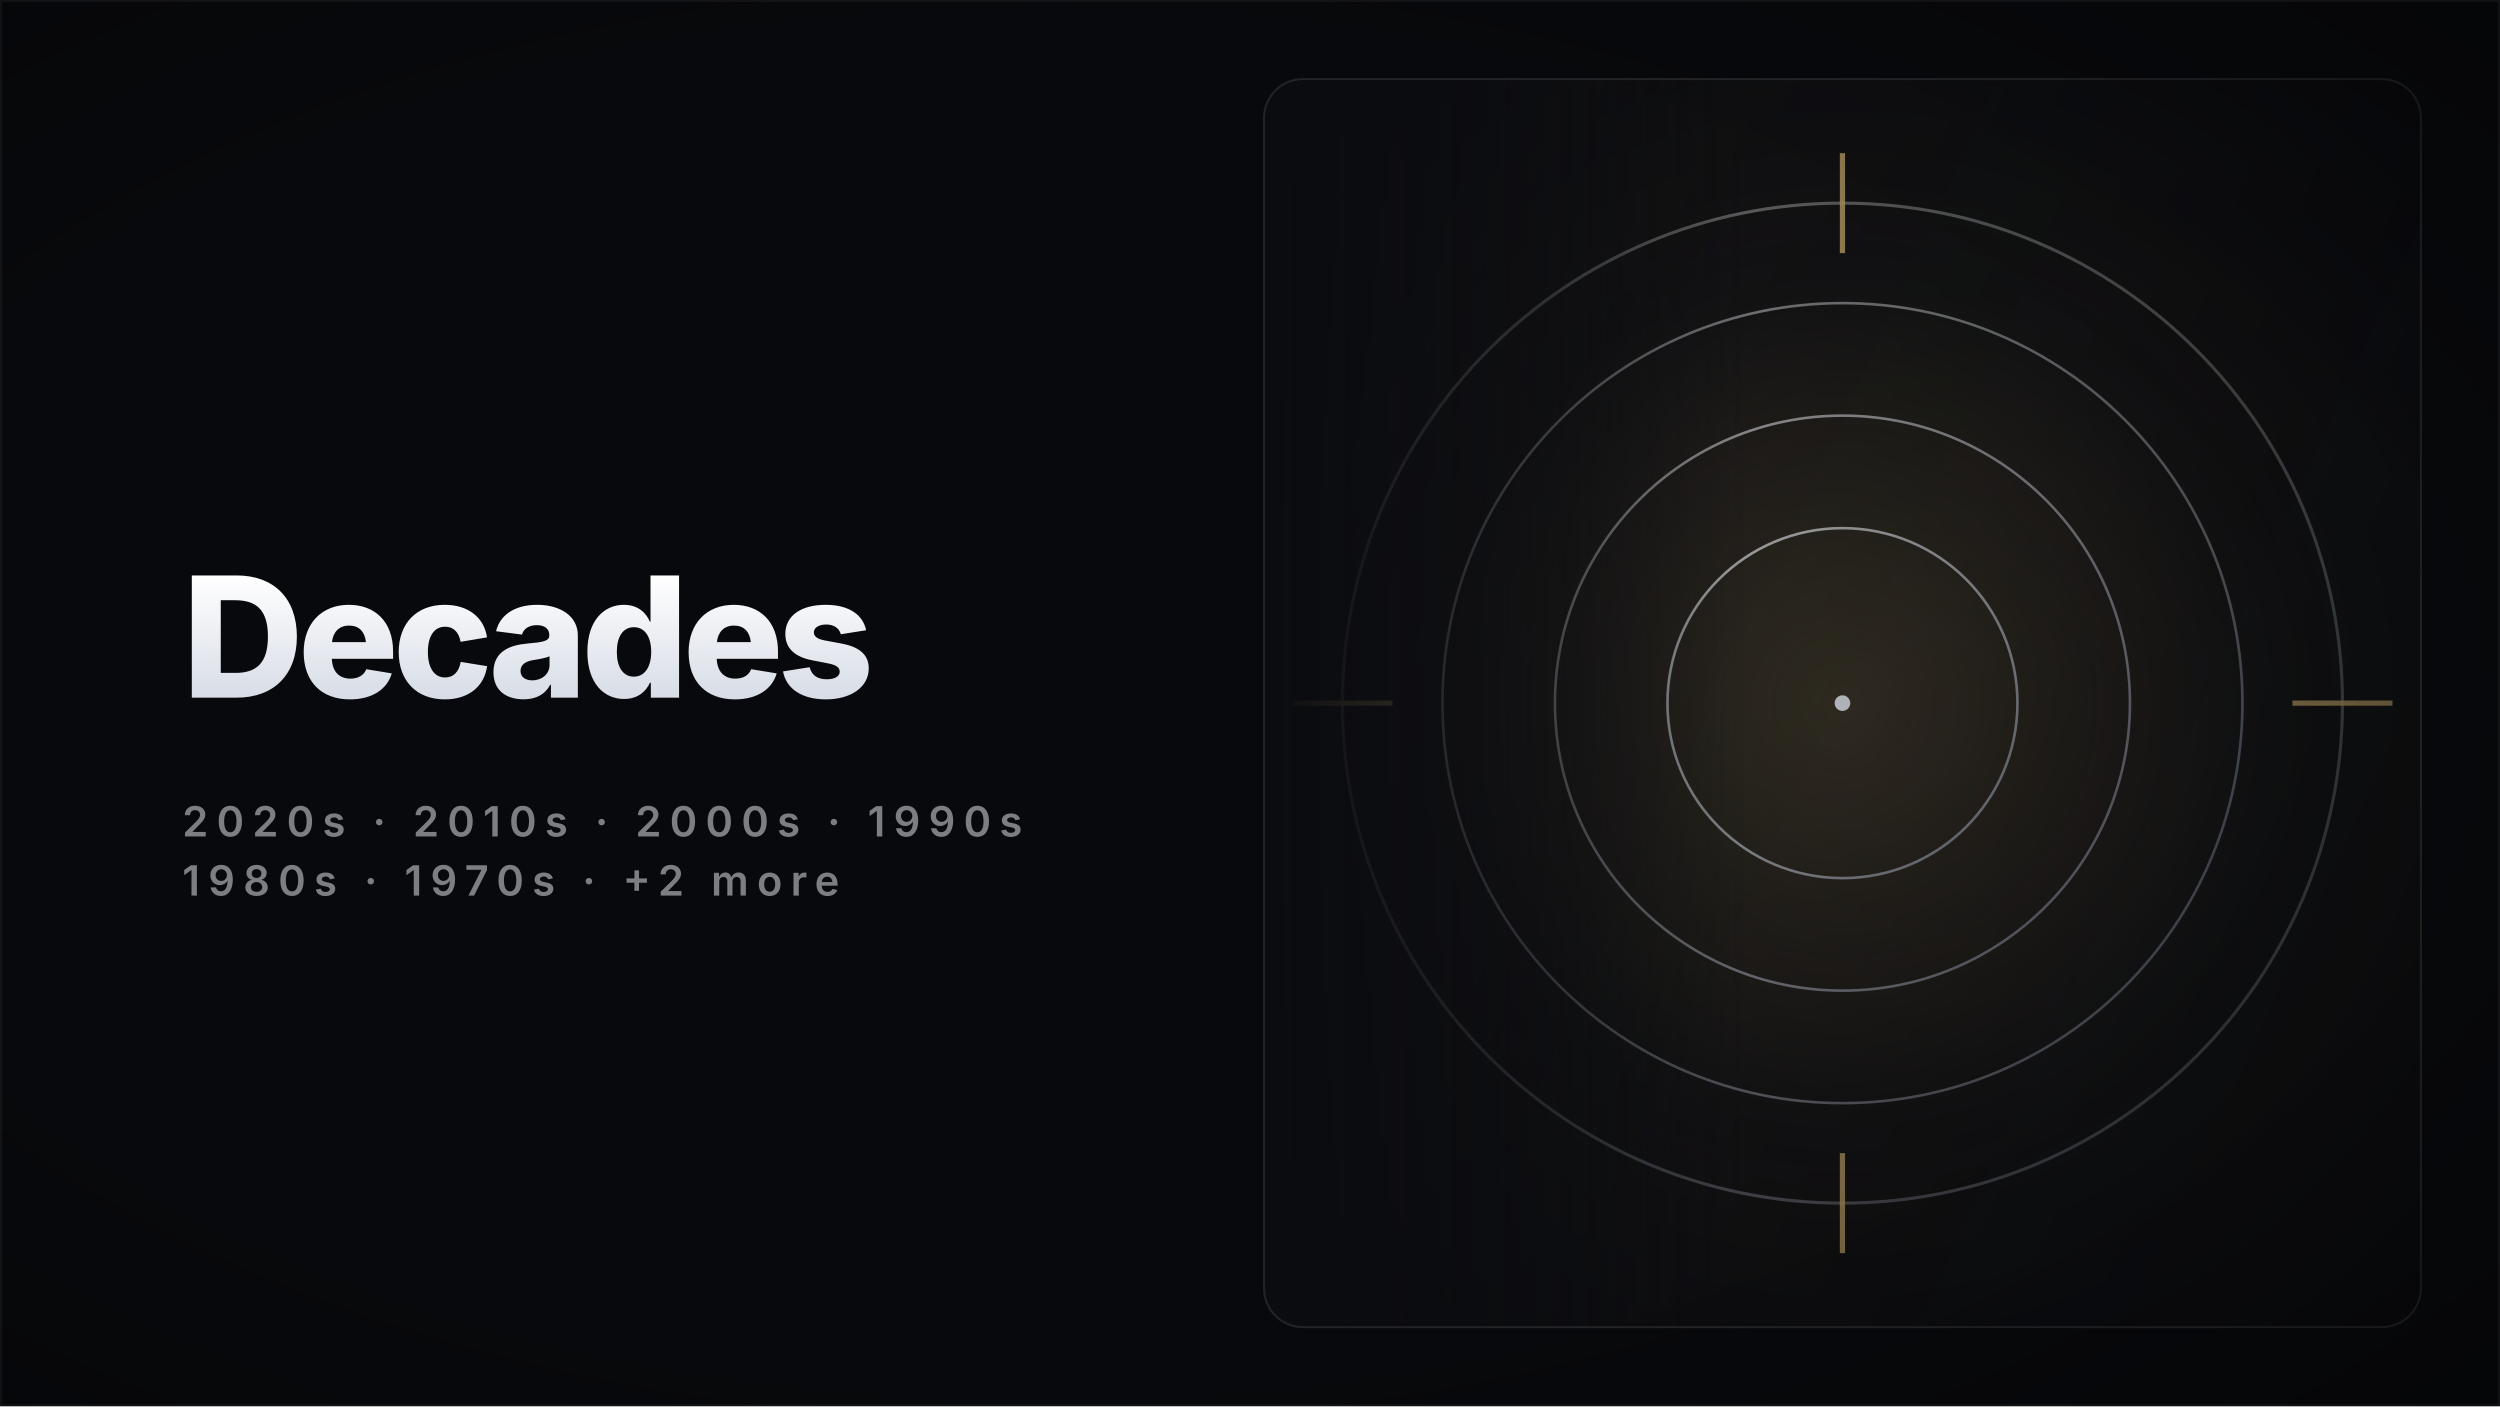
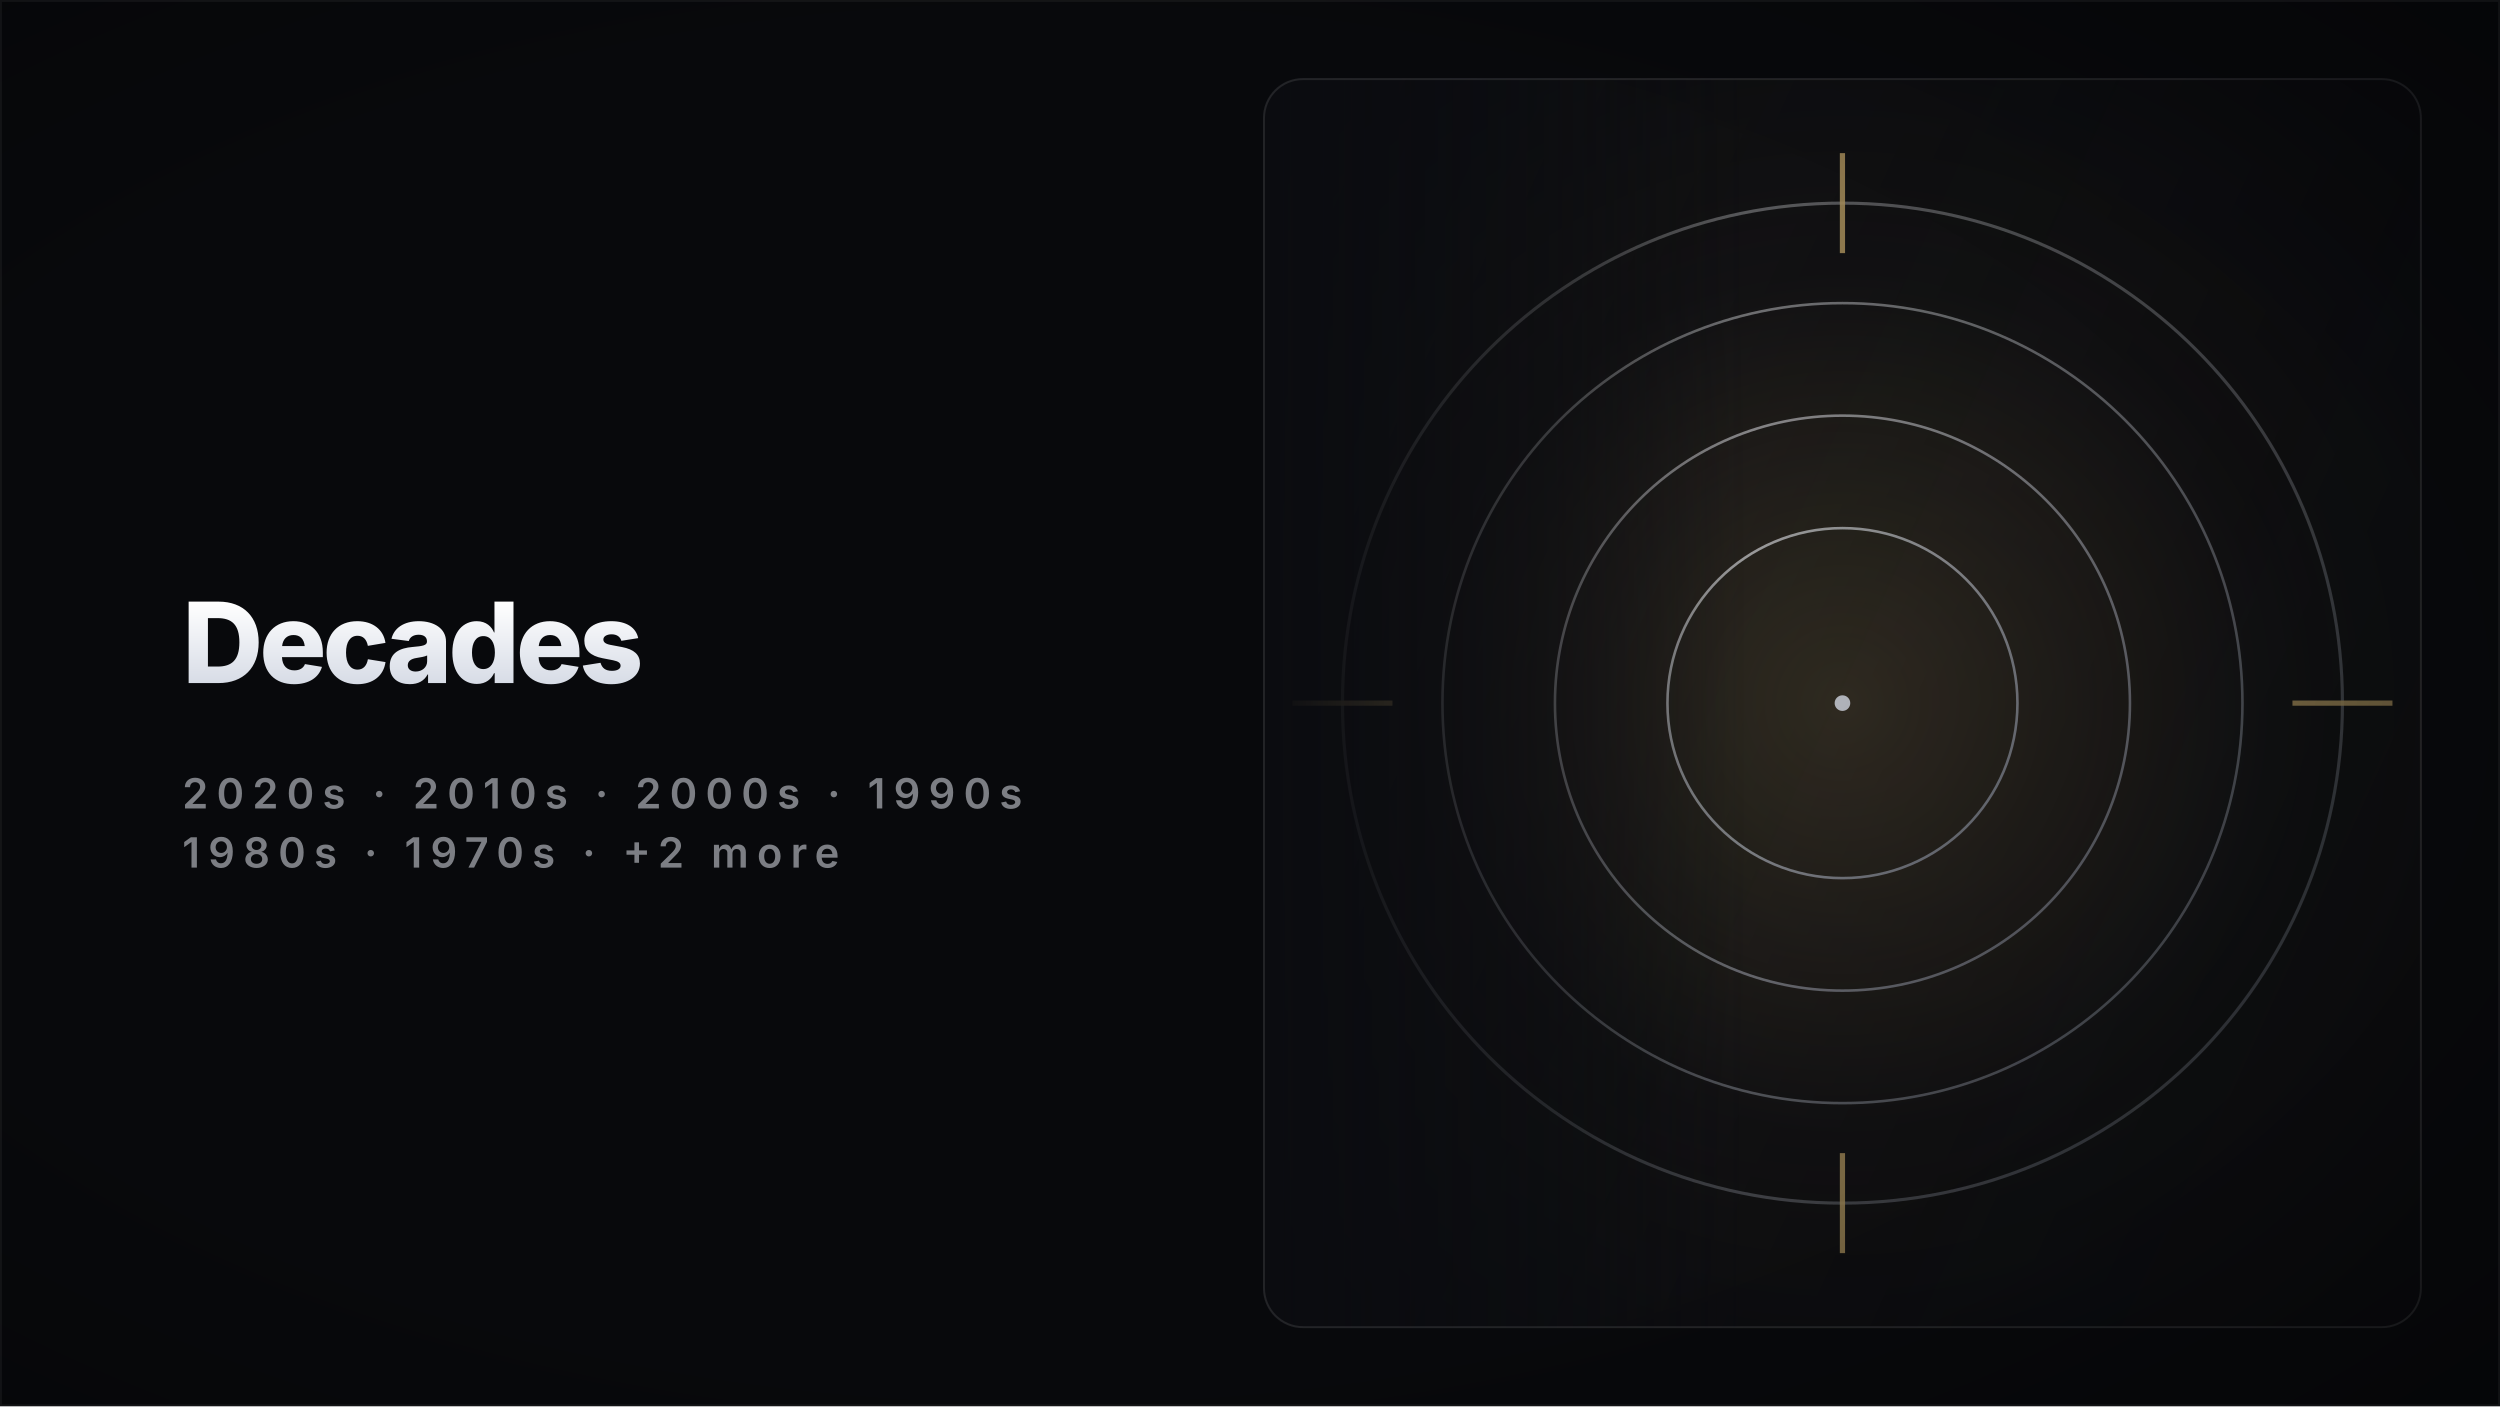
<svg xmlns="http://www.w3.org/2000/svg" width="1920" height="1080" viewBox="0 0 1920 1080" role="img" aria-label="Decades — movies collection cover" shape-rendering="geometricPrecision" text-rendering="geometricPrecision">
  <defs>
    <linearGradient id="titleFill" x1="0" y1="0" x2="0" y2="1">
      <stop offset="0" stop-color="#FFFFFF" />
      <stop offset="1" stop-color="#D7DCE6" />
    </linearGradient>
    <linearGradient id="feather" x1="0" y1="0" x2="1" y2="0">
      <stop offset="0" stop-color="#0B0C10" stop-opacity="1" />
      <stop offset="0.6" stop-color="#0B0C10" stop-opacity="0.55" />
      <stop offset="1" stop-color="#0B0C10" stop-opacity="0" />
    </linearGradient>
    <linearGradient id="panelShade" x1="0" y1="0" x2="1" y2="0.5">
      <stop offset="0" stop-color="rgba(6,7,10,0)" />
      <stop offset="1" stop-color="rgba(6,7,10,0.42)" />
    </linearGradient>
    <radialGradient id="vignette" cx="0.42" cy="0.5" r="0.85">
      <stop offset="0.55" stop-color="rgba(0,0,0,0)" />
      <stop offset="1" stop-color="rgba(0,0,0,0.45)" />
    </radialGradient>
    <clipPath id="cardClip">
      <rect x="970" y="60" width="890" height="960" rx="30" />
    </clipPath>
    <linearGradient id="ivoryS" x1="0" y1="0" x2="1" y2="1">
      <stop offset="0" stop-color="#FFFFFF" />
      <stop offset="1" stop-color="#9AA2B4" />
    </linearGradient>
    <radialGradient id="glow" cx="0.5" cy="0.5" r="0.5">
      <stop offset="0" stop-color="#C8A96A" stop-opacity="0.26" />
      <stop offset="0.55" stop-color="#C8A96A" stop-opacity="0.05" />
      <stop offset="1" stop-color="#C8A96A" stop-opacity="0" />
    </radialGradient>
    <linearGradient id="beamG" x1="0" y1="0" x2="0" y2="1">
      <stop offset="0" stop-color="#FFFFFF" stop-opacity="0.34" />
      <stop offset="1" stop-color="#FFFFFF" stop-opacity="0" />
    </linearGradient>
    <linearGradient id="barG" x1="0" y1="1" x2="0" y2="0">
      <stop offset="0" stop-color="#3A3F4D" />
      <stop offset="0.6" stop-color="#C9CEDB" />
      <stop offset="1" stop-color="#FFFFFF" />
    </linearGradient>
    <linearGradient id="colG" x1="0" y1="1" x2="0" y2="0">
      <stop offset="0" stop-color="#4A5060" stop-opacity="0.85" />
      <stop offset="1" stop-color="#E8ECF4" />
    </linearGradient>
    <radialGradient id="disc" cx="0.38" cy="0.34" r="0.75">
      <stop offset="0" stop-color="#FFFFFF" stop-opacity="0.9" />
      <stop offset="1" stop-color="#C8A96A" stop-opacity="0.12" />
    </radialGradient>
    <style>
      .glow { animation: glowPulse 11s ease-in-out infinite; }
      @keyframes glowPulse { 0%,100% { opacity: 0.68; } 50% { opacity: 1; } }
      @media (prefers-reduced-motion: reduce) { .glow { animation: none; } }
    </style>
  </defs>
  <rect x="0" y="0" width="1920" height="1080" fill="#08090C" />
  <rect x="970" y="60" width="890" height="960" rx="30" fill="#0B0C10" />
  <g clip-path="url(#cardClip)">
    <g>
      <circle cx="1415" cy="540" r="595.2" fill="url(#glow)" class="glow" />
      <circle cx="1415" cy="540" r="134.4" fill="none" stroke="url(#ivoryS)" stroke-width="2" opacity="0.75" />
      <circle cx="1415" cy="540" r="220.8" fill="none" stroke="url(#ivoryS)" stroke-width="2" opacity="0.63" />
      <circle cx="1415" cy="540" r="307.2" fill="none" stroke="url(#ivoryS)" stroke-width="2" opacity="0.51" />
      <circle cx="1415" cy="540" r="384" fill="none" stroke="url(#ivoryS)" stroke-width="2.4" opacity="0.39" />
      <line x1="1415" y1="194.4" x2="1415" y2="117.6" stroke="#C8A96A" stroke-width="4" opacity="0.85" />
      <line x1="1760.6" y1="540" x2="1837.4" y2="540" stroke="#C8A96A" stroke-width="4" opacity="0.85" />
      <line x1="1415" y1="885.6" x2="1415" y2="962.4" stroke="#C8A96A" stroke-width="4" opacity="0.85" />
      <line x1="1069.4" y1="540" x2="992.6" y2="540" stroke="#C8A96A" stroke-width="4" opacity="0.85" />
      <circle cx="1415" cy="540" r="6" fill="#E7EBF3" />
    </g>
    <rect x="970" y="60" width="890" height="960" fill="url(#panelShade)" />
    <rect x="970" y="60" width="373.8" height="960" fill="url(#feather)" />
  </g>
  <rect x="970.75" y="60.75" width="888.5" height="958.5" rx="30" fill="none" stroke="rgba(255,255,255,0.10)" stroke-width="1.5" />
  <rect x="0" y="0" width="1920" height="1080" fill="url(#vignette)" />
  <g>
-     <text x="140" y="535.8" font-family="Inter" font-size="129" font-weight="800" letter-spacing="-4.52" fill="url(#titleFill)">Decades</text>
-     <text x="140" y="642.4" font-family="Inter" font-size="32" font-weight="600" letter-spacing="6.40" fill="rgba(231,235,243,0.52)">2020s  ·  2010s  ·  2000s  ·  1990s</text>
-     <text x="140" y="687.8" font-family="Inter" font-size="32" font-weight="600" letter-spacing="6.40" fill="rgba(231,235,243,0.52)">1980s  ·  1970s  ·  +2 more</text>
+     <text x="140" y="524.6" font-family="Inter" font-size="86" font-weight="800" letter-spacing="-3.01" fill="url(#titleFill)">Decades</text>
+     <text x="140" y="620.9" font-family="Inter" font-size="32" font-weight="600" letter-spacing="6.40" fill="rgba(231,235,243,0.52)">2020s  ·  2010s  ·  2000s  ·  1990s</text>
+     <text x="140" y="666.3" font-family="Inter" font-size="32" font-weight="600" letter-spacing="6.40" fill="rgba(231,235,243,0.52)">1980s  ·  1970s  ·  +2 more</text>
  </g>
  <rect x="0.75" y="0.75" width="1918.5" height="1078.5" fill="none" stroke="rgba(255,255,255,0.05)" stroke-width="1.5" />
</svg>
